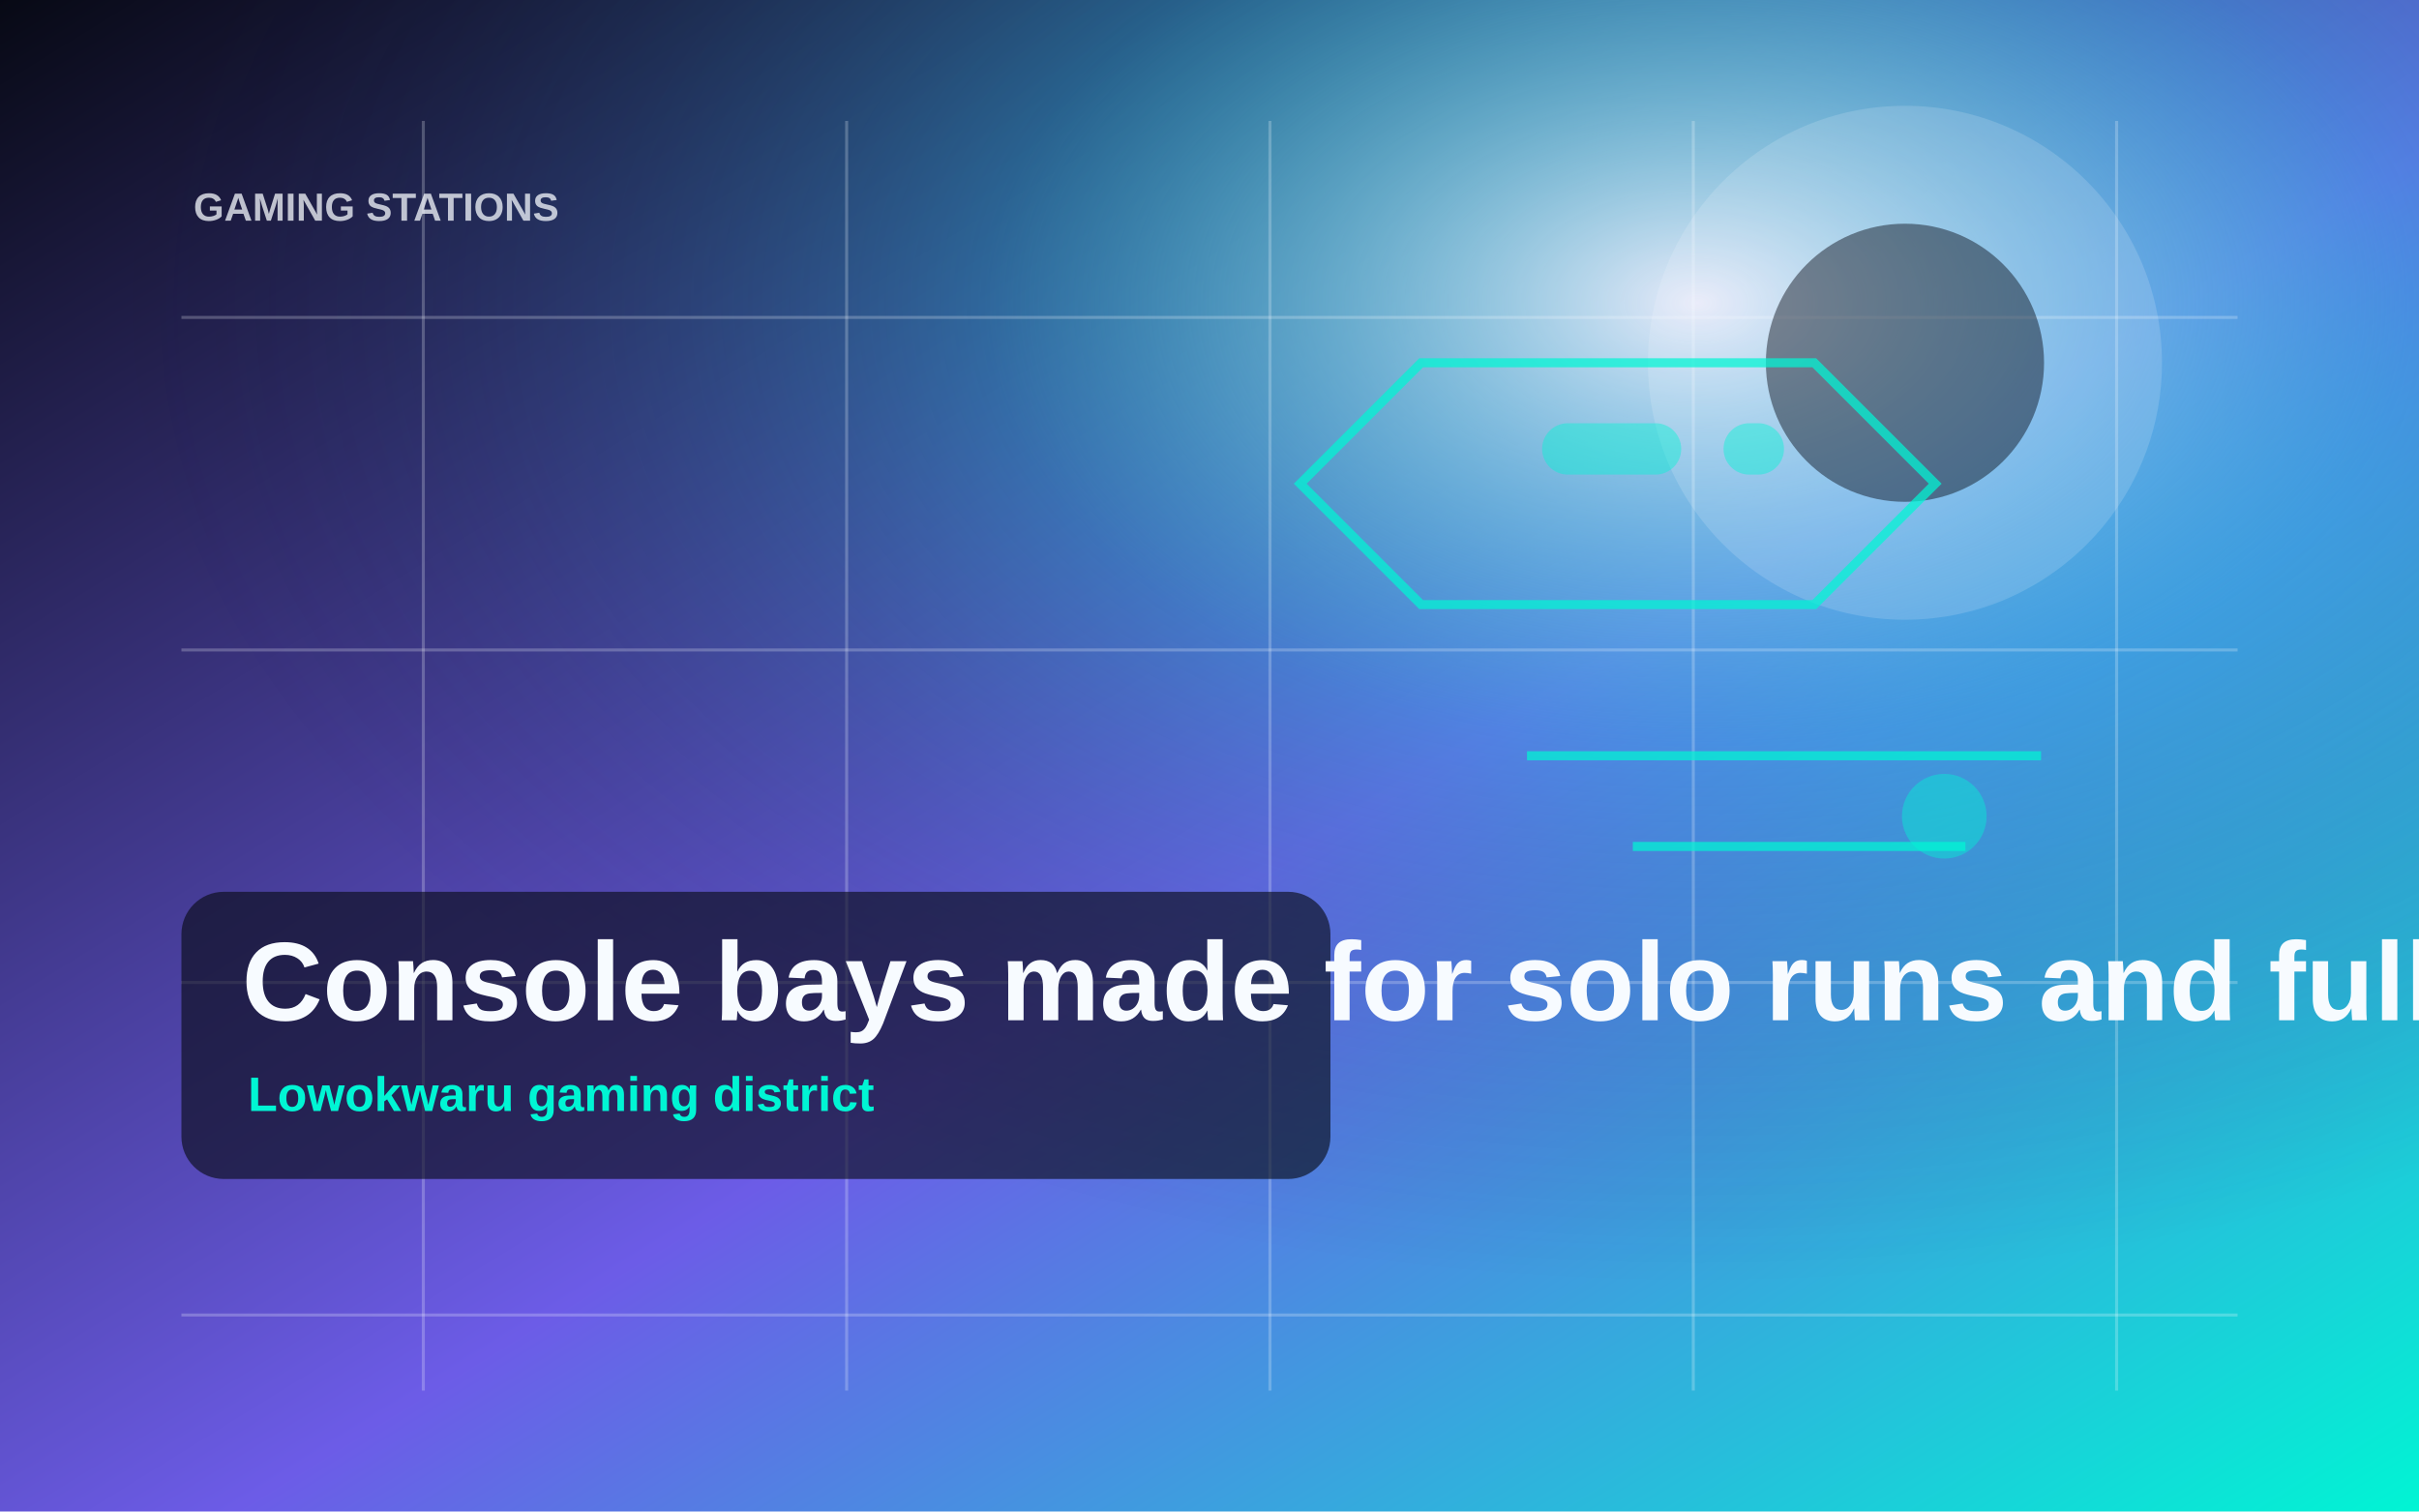
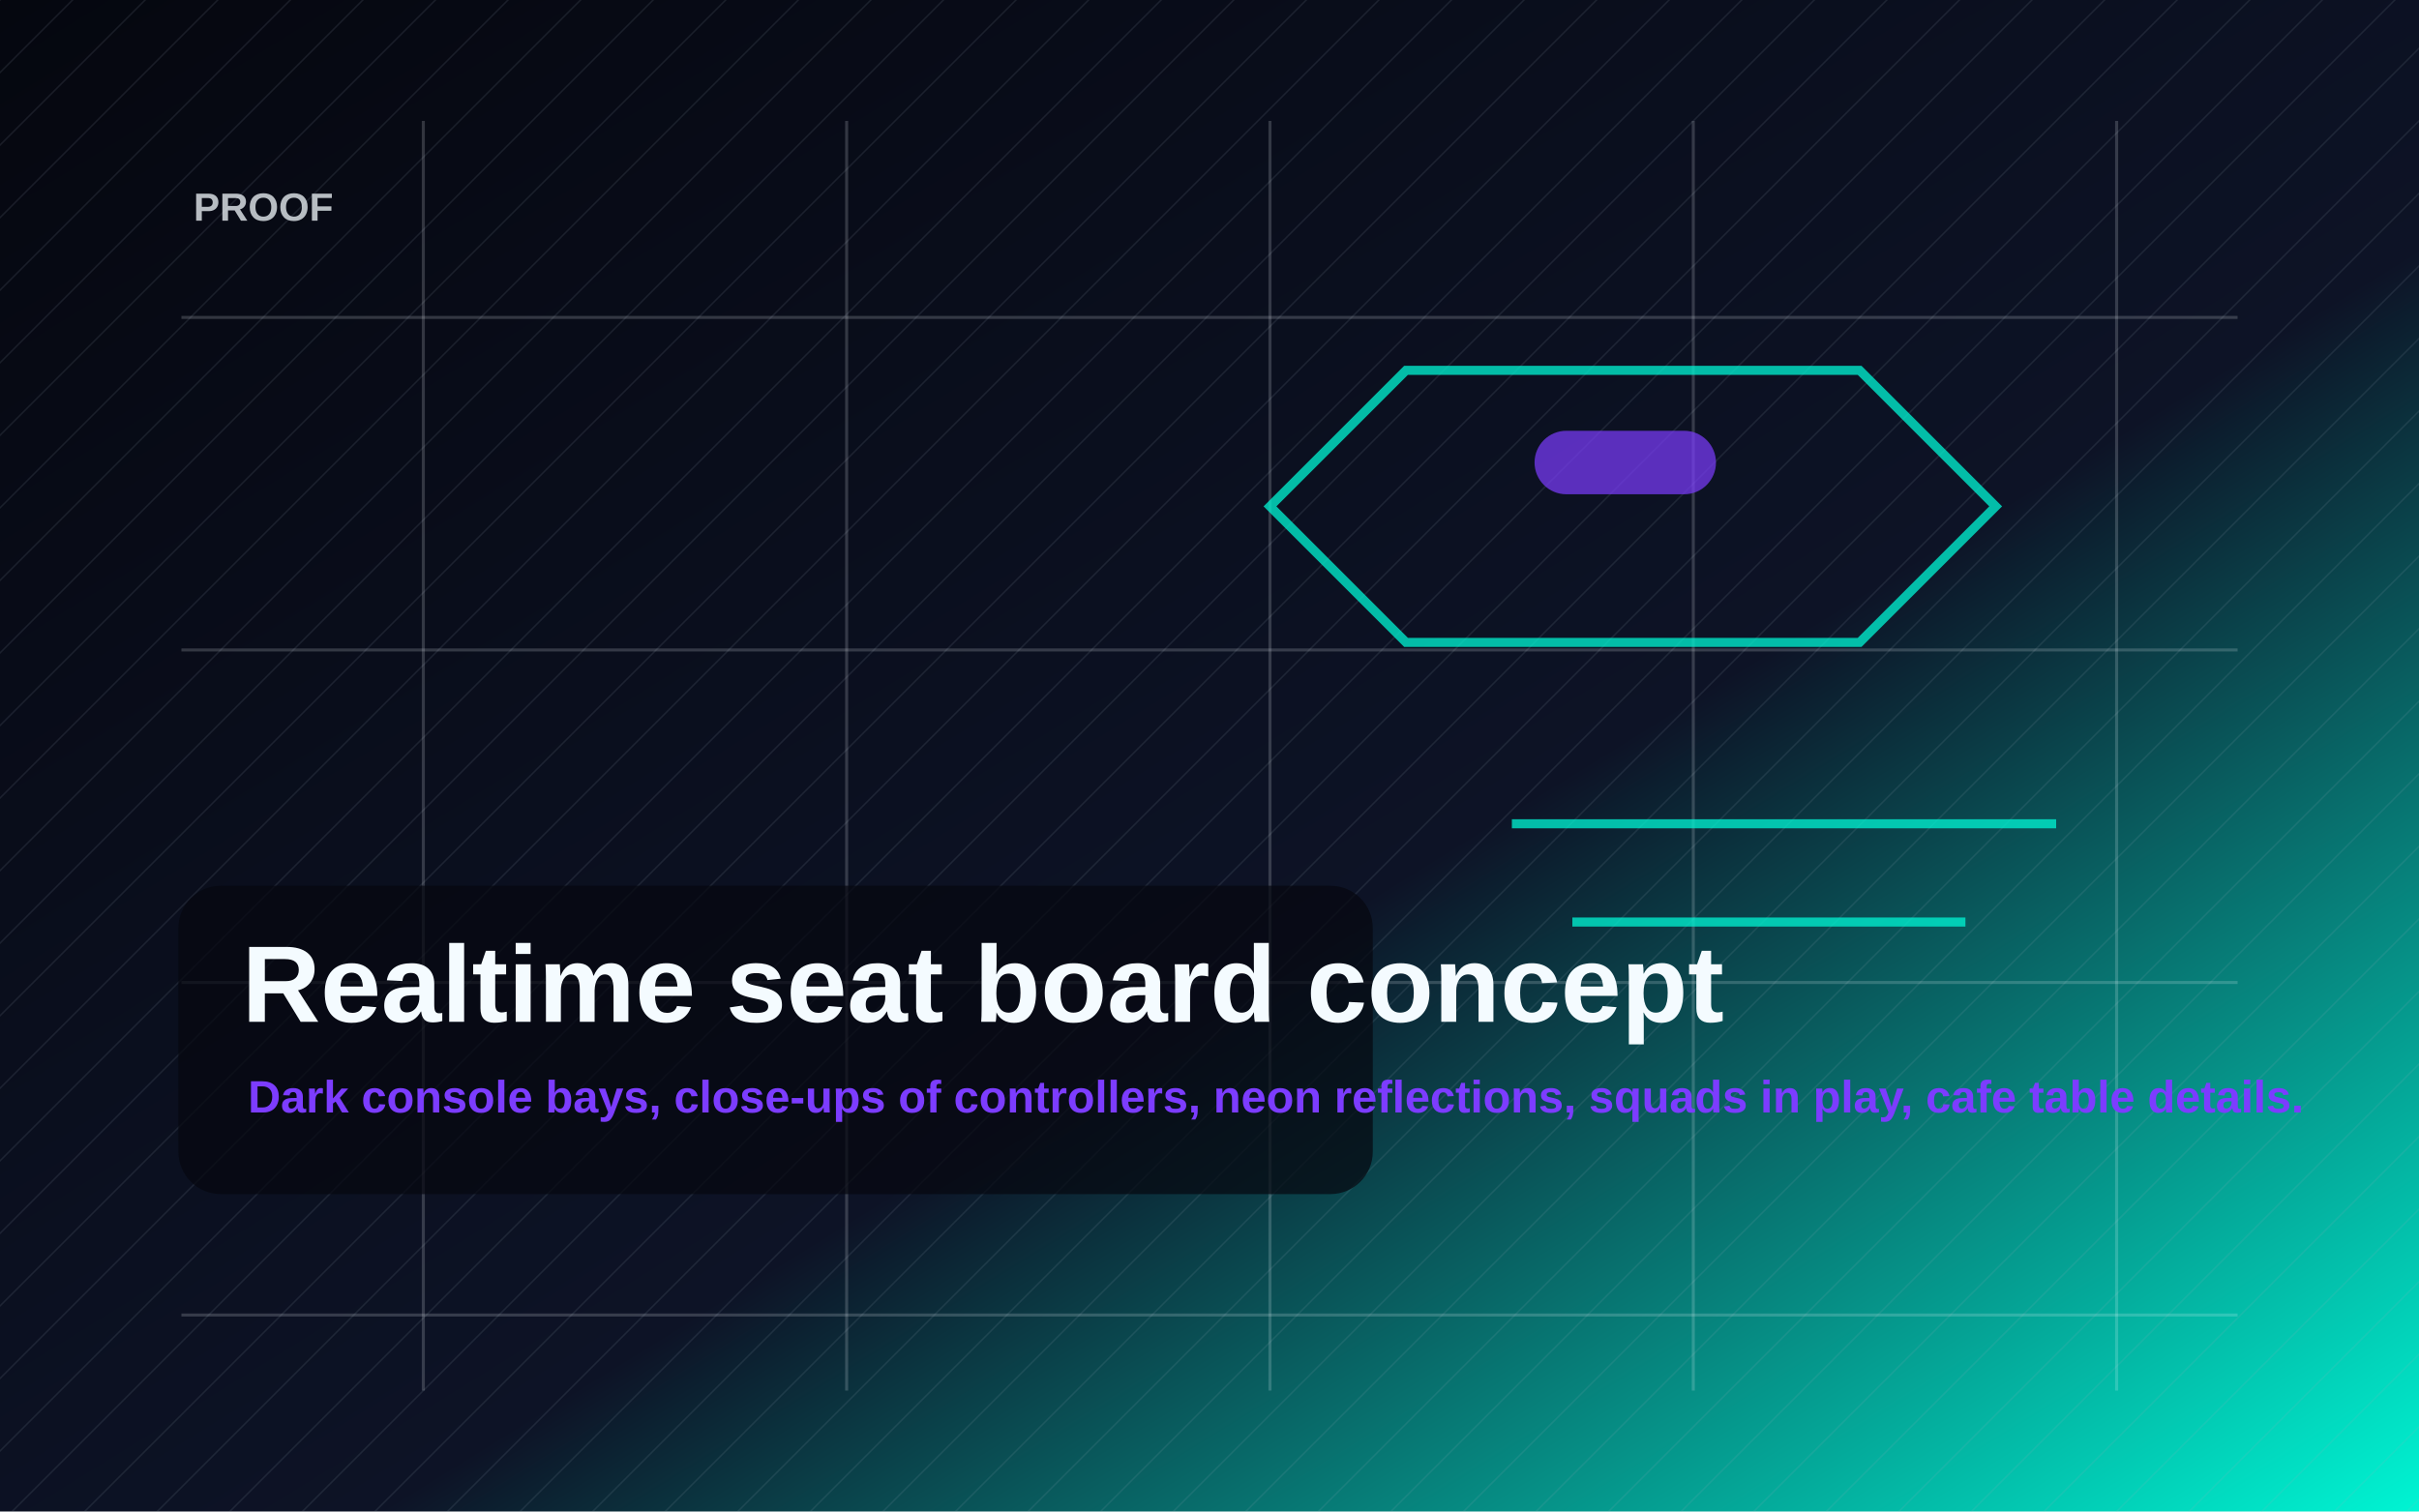
- <svg xmlns="http://www.w3.org/2000/svg" width="1600" height="1000" viewBox="0 0 1600 1000" role="img" aria-label="Console bays made for solo runs and full squad sessions.">
+ <svg xmlns="http://www.w3.org/2000/svg" width="1600" height="1000" viewBox="0 0 1600 1000" role="img" aria-label="Realtime seat board concept">
  <defs>
    <linearGradient id="bg" x1="0" x2="1" y1="0" y2="1">
-       <stop offset="0" stop-color="#070914" />
-       <stop offset="0.55" stop-color="#6c5ce7" />
+       <stop offset="0" stop-color="#05070f" />
+       <stop offset=".58" stop-color="#0d1326" />
      <stop offset="1" stop-color="#00f5d4" />
    </linearGradient>
-     <radialGradient id="glow" cx="70%" cy="20%" r="65%">
-       <stop offset="0" stop-color="#f7fbff" stop-opacity=".9" />
-       <stop offset=".45" stop-color="#00f5d4" stop-opacity=".25" />
-       <stop offset="1" stop-color="#070914" stop-opacity="0" />
-     </radialGradient>
+     <pattern id="grain" width="48" height="48" patternUnits="userSpaceOnUse">
+       <path d="M0 48L48 0M-12 12L12-12M36 60L60 36" stroke="#9ca9bd" stroke-opacity=".13" />
+     </pattern>
  </defs>
  <rect width="1600" height="1000" fill="url(#bg)" />
-   <rect width="1600" height="1000" fill="url(#glow)" />
-   <g fill="none" stroke="#f7fbff" stroke-opacity=".24" stroke-width="2">
-     <path d="M120 210 H1480 M120 430 H1480 M120 650 H1480 M120 870 H1480" />
-     <path d="M280 80 V920 M560 80 V920 M840 80 V920 M1120 80 V920 M1400 80 V920" />
+   <rect width="1600" height="1000" fill="url(#grain)" />
+   <g fill="none" stroke="#f4fbff" stroke-opacity=".18" stroke-width="2">
+     <path d="M120 210H1480M120 430H1480M120 650H1480M120 870H1480" />
+     <path d="M280 80V920M560 80V920M840 80V920M1120 80V920M1400 80V920" />
  </g>
-   <circle cx="1260" cy="240" r="170" fill="#f7fbff" opacity=".16" />
-   <circle cx="1260" cy="240" r="92" fill="#070914" opacity=".45" />
-   <g fill="none" stroke="#00f5d4" stroke-width="6" opacity=".72">
-     <path d="M940 240h260l80 80-80 80H940l-80-80z" />
-     <path d="M1010 500h340" />
-     <path d="M1080 560h220" />
+   <g fill="none" stroke="#00f5d4" stroke-width="6" opacity=".75">
+     <path d="M930 245h300l90 90-90 90H930l-90-90z" />
+     <path d="M1000 545h360" />
+     <path d="M1040 610h260" />
  </g>
-   <g fill="#00f5d4" opacity=".42">
-     <rect x="1020" y="280" width="92" height="34" rx="17" />
-     <rect x="1140" y="280" width="40" height="34" rx="17" />
-     <circle cx="1286" cy="540" r="28" />
-   </g>
-   <rect x="120" y="590" width="760" height="190" rx="28" fill="#070914" opacity=".62" />
-   <text x="160" y="675" font-family="Arial, Helvetica, sans-serif" font-size="74" font-weight="900" fill="#f7fbff">Console bays made for solo runs and full squad sessions.</text>
-   <text x="164" y="735" font-family="Arial, Helvetica, sans-serif" font-size="32" font-weight="700" fill="#00f5d4">Lowokwaru gaming district</text>
-   <text x="128" y="146" font-family="Arial, Helvetica, sans-serif" font-size="26" font-weight="800" fill="#f7fbff" opacity=".74">GAMING STATIONS</text>
+   <rect x="1015" y="285" width="120" height="42" rx="21" fill="#7c3cff" opacity=".7" />
+   <rect x="118" y="586" width="790" height="204" rx="28" fill="#05070f" opacity=".72" />
+   <text x="160" y="676" font-family="Arial, Helvetica, sans-serif" font-size="72" font-weight="900" fill="#f4fbff">Realtime seat board concept</text>
+   <text x="164" y="736" font-family="Arial, Helvetica, sans-serif" font-size="30" font-weight="700" fill="#7c3cff">Dark console bays, close-ups of controllers, neon reflections, squads in play, cafe table details.</text>
+   <text x="128" y="146" font-family="Arial, Helvetica, sans-serif" font-size="26" font-weight="800" fill="#f4fbff" opacity=".74">PROOF</text>
</svg>
